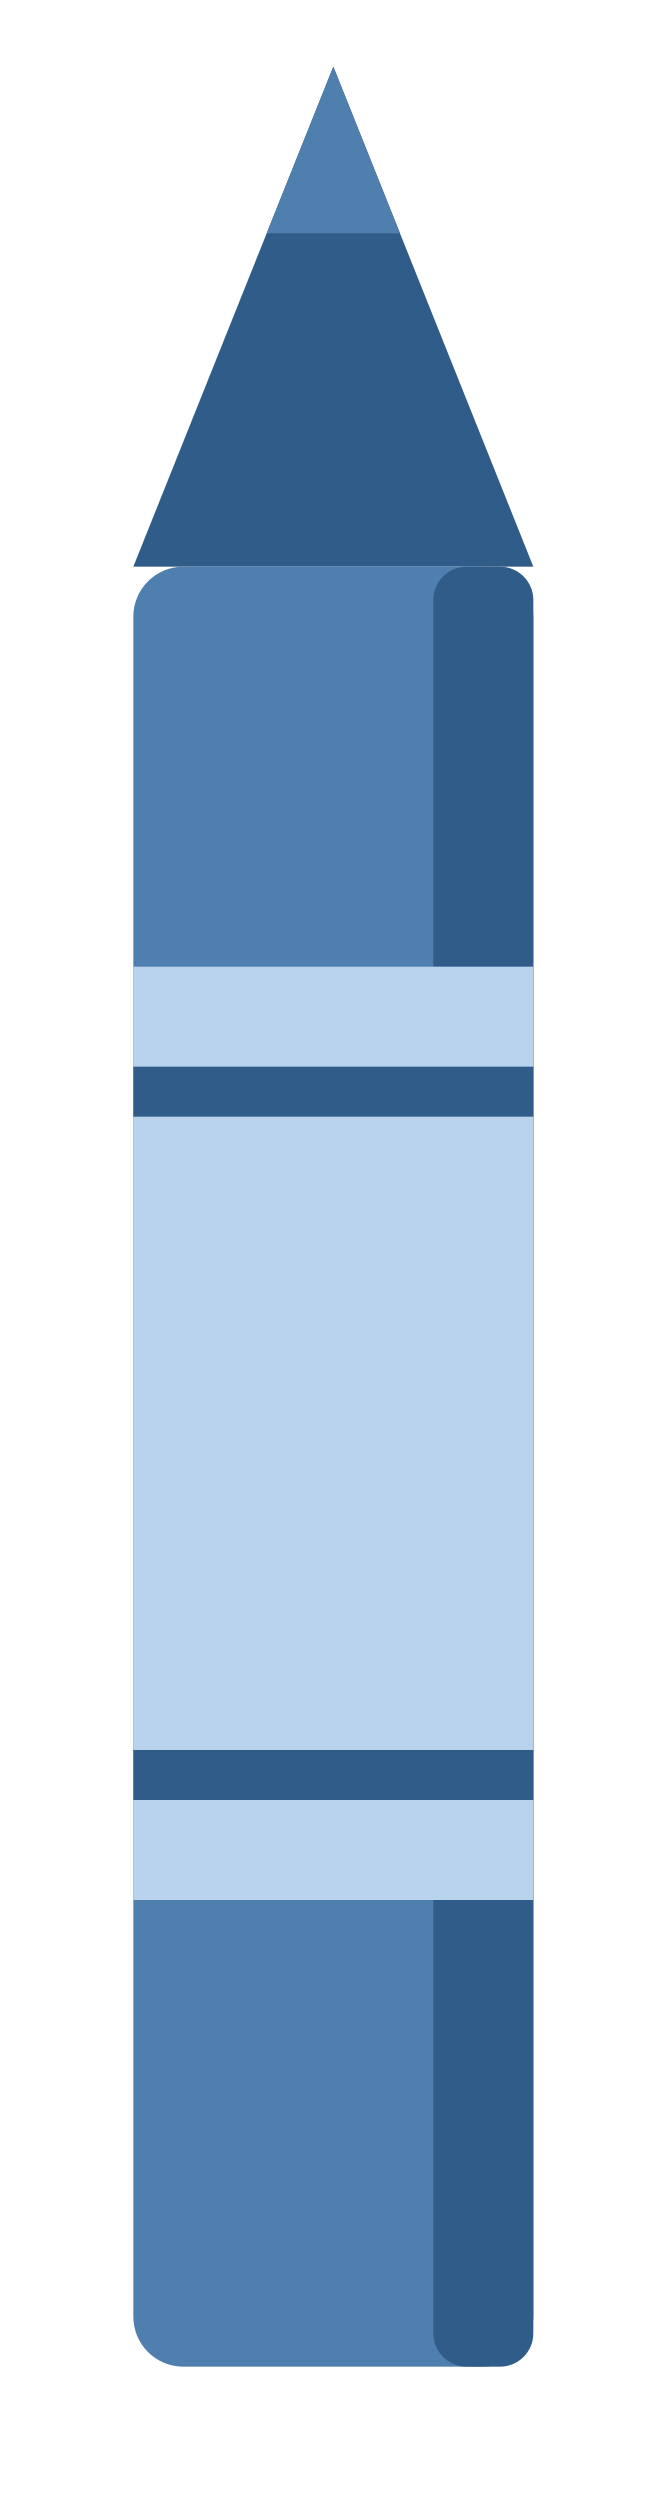
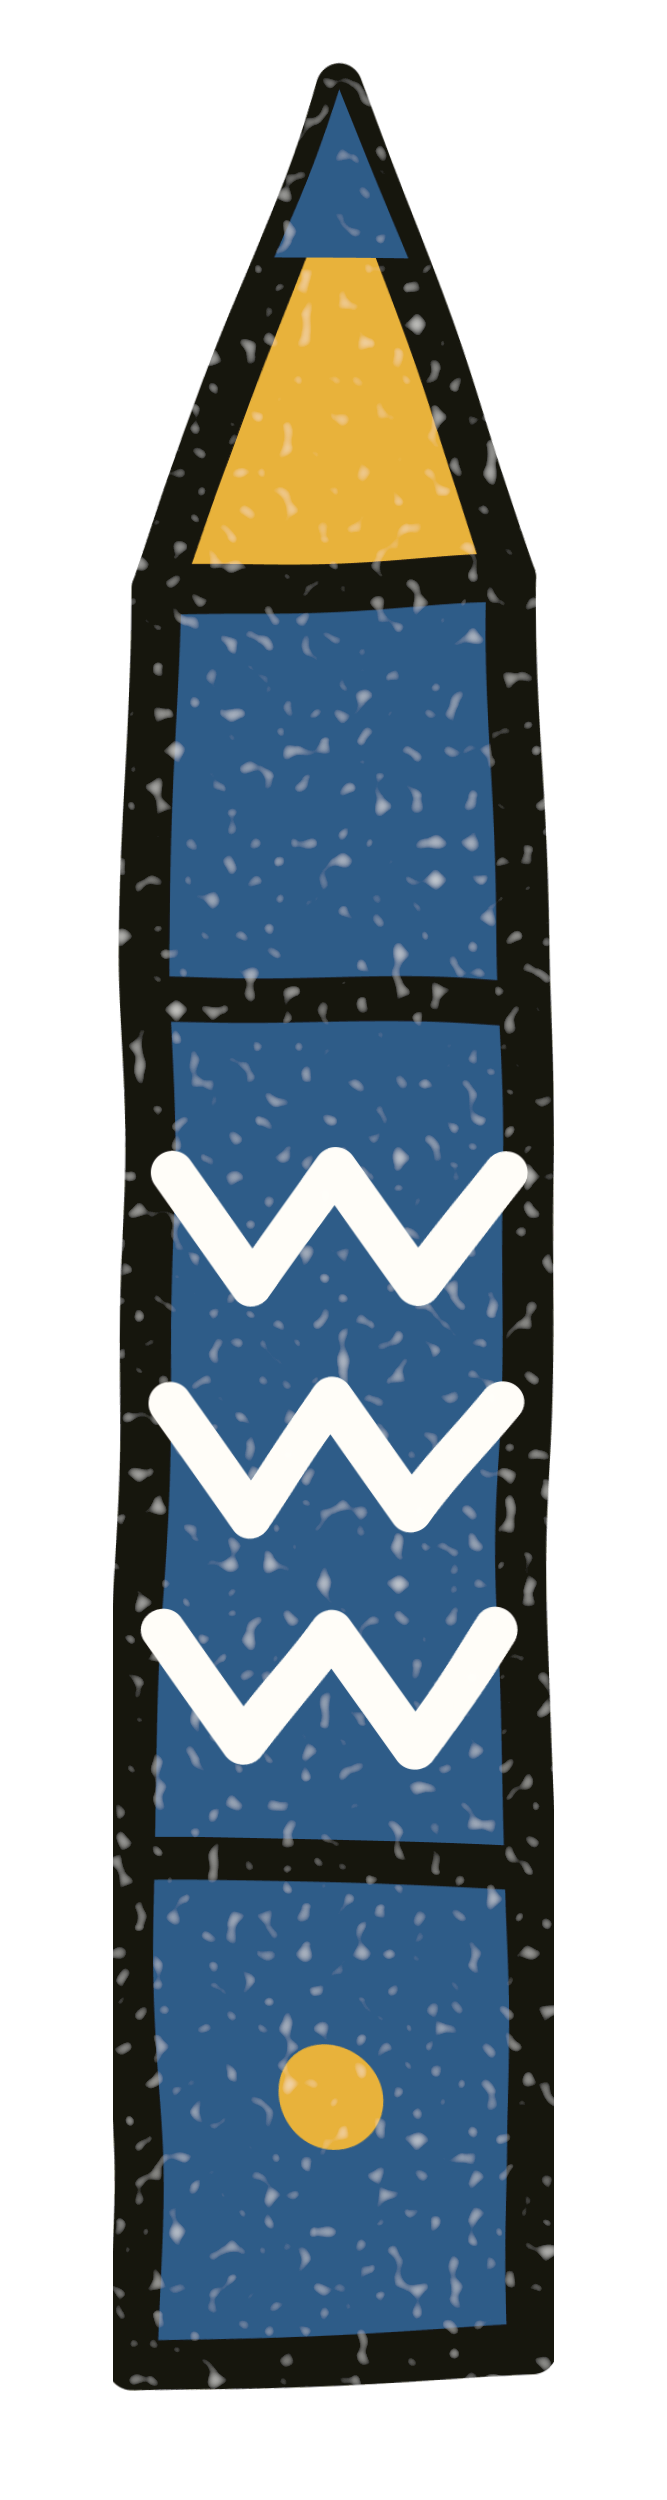
<svg xmlns="http://www.w3.org/2000/svg" viewBox="0 0 40 150" width="40" height="150">
-   <path d="M8 34 20 4l12 30z" fill="#2F5C88" />
-   <path d="M16 14l4-10 4 10z" fill="#4F7FAE" />
-   <rect x="8" y="34" width="24" height="108" rx="3" fill="#4F7FAE" />
-   <rect class="sh" x="26" y="34" width="6" height="108" rx="2" fill="#2F5C88" />
-   <rect x="8" y="58" width="24" height="56" fill="#B9D3EC" />
-   <rect x="8" y="64" width="24" height="3" fill="#2F5C88" />
-   <rect x="8" y="105" width="24" height="3" fill="#2F5C88" />
+   <defs>
+     <filter id="tn-folk" x="-5%" y="-5%" width="110%" height="110%">
+       <feTurbulence type="fractalNoise" baseFrequency="0.035" numOctaves="2" seed="4" result="w" />
+       <feDisplacementMap in="SourceGraphic" in2="w" scale="2.2" result="d" />
+       <feTurbulence type="fractalNoise" baseFrequency="0.9" numOctaves="1" seed="9" result="n" />
+       <feColorMatrix in="n" type="matrix" values="0 0 0 0 1 0 0 0 0 1 0 0 0 0 0.96 0 0 0 -2.4 0.86" result="s" />
+       <feComposite in="s" in2="d" operator="in" result="sp" />
+       <feMerge>
+         <feMergeNode in="d" />
+         <feMergeNode in="sp" />
+       </feMerge>
+     </filter>
+   </defs>
+   <g filter="url(#tn-folk)">
+     <path d="M9 35L20 5l11 30z" fill="#E8B23A" stroke="#16140F" stroke-width="3" stroke-linejoin="round" />
+     <path d="M16 15l4-10 4 10z" fill="#2F5C88" />
+     <path d="M9 35l22 0 1 106-24 1z" fill="#2F5C88" stroke="#16140F" stroke-width="3" stroke-linejoin="round" />
+     <path d="M8.5 60h23M8.5 112h23" stroke="#16140F" stroke-width="2.6" />
+     <path d="M10 70l5 7 5-7 5 7 5-7M10 84l5 7 5-7 5 7 5-7M10 98l5 7 5-7 5 7 5-7" stroke="#FFFDF8" stroke-width="2.6" stroke-linecap="round" stroke-linejoin="round" fill="none" />
+     <circle cx="20" cy="126" r="3" fill="#E8B23A" />
+   </g>
</svg>
